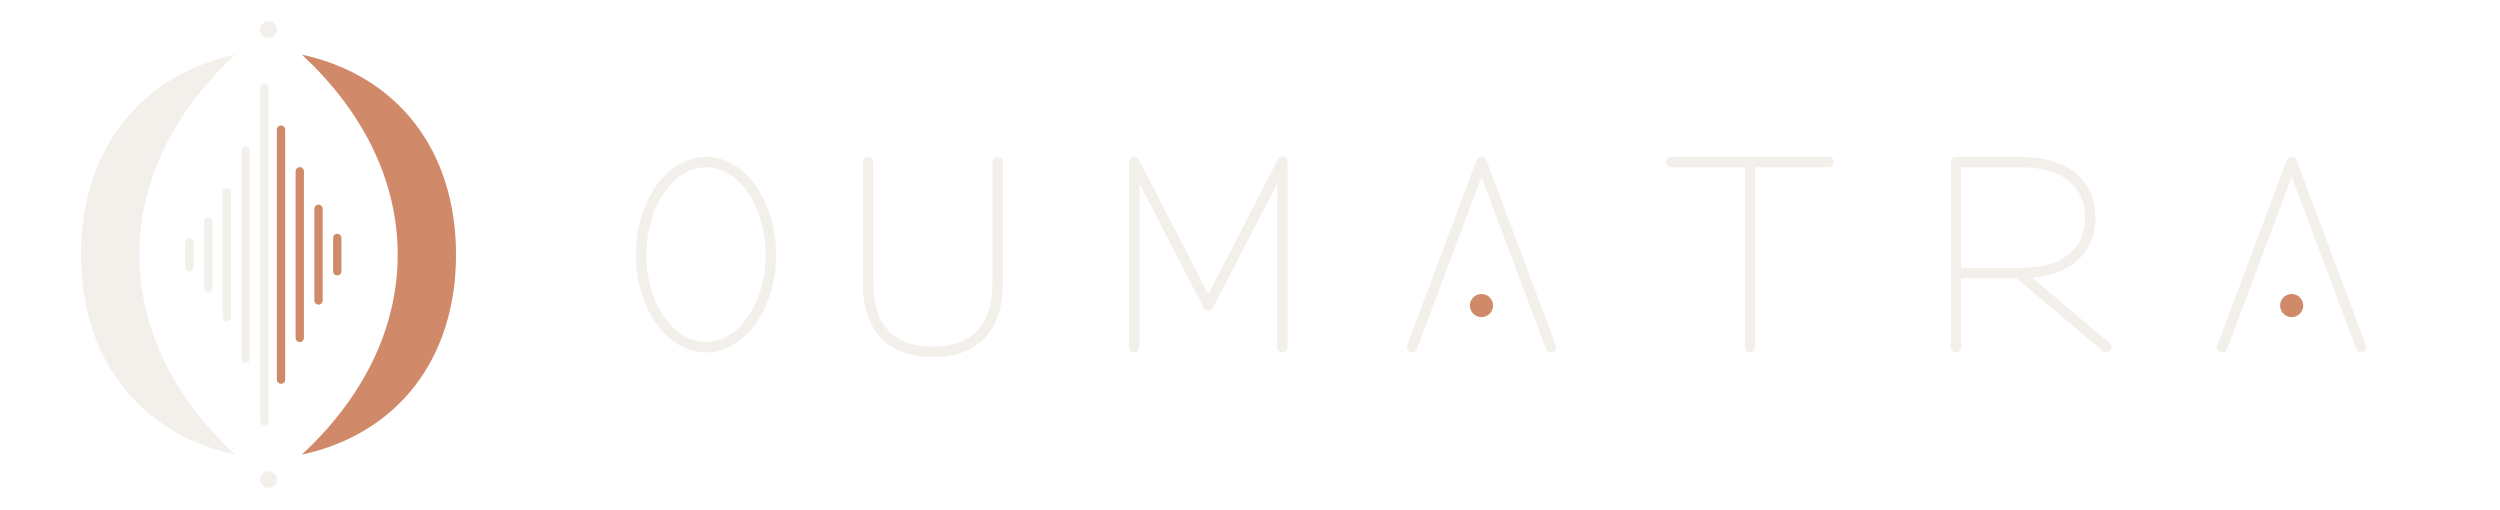
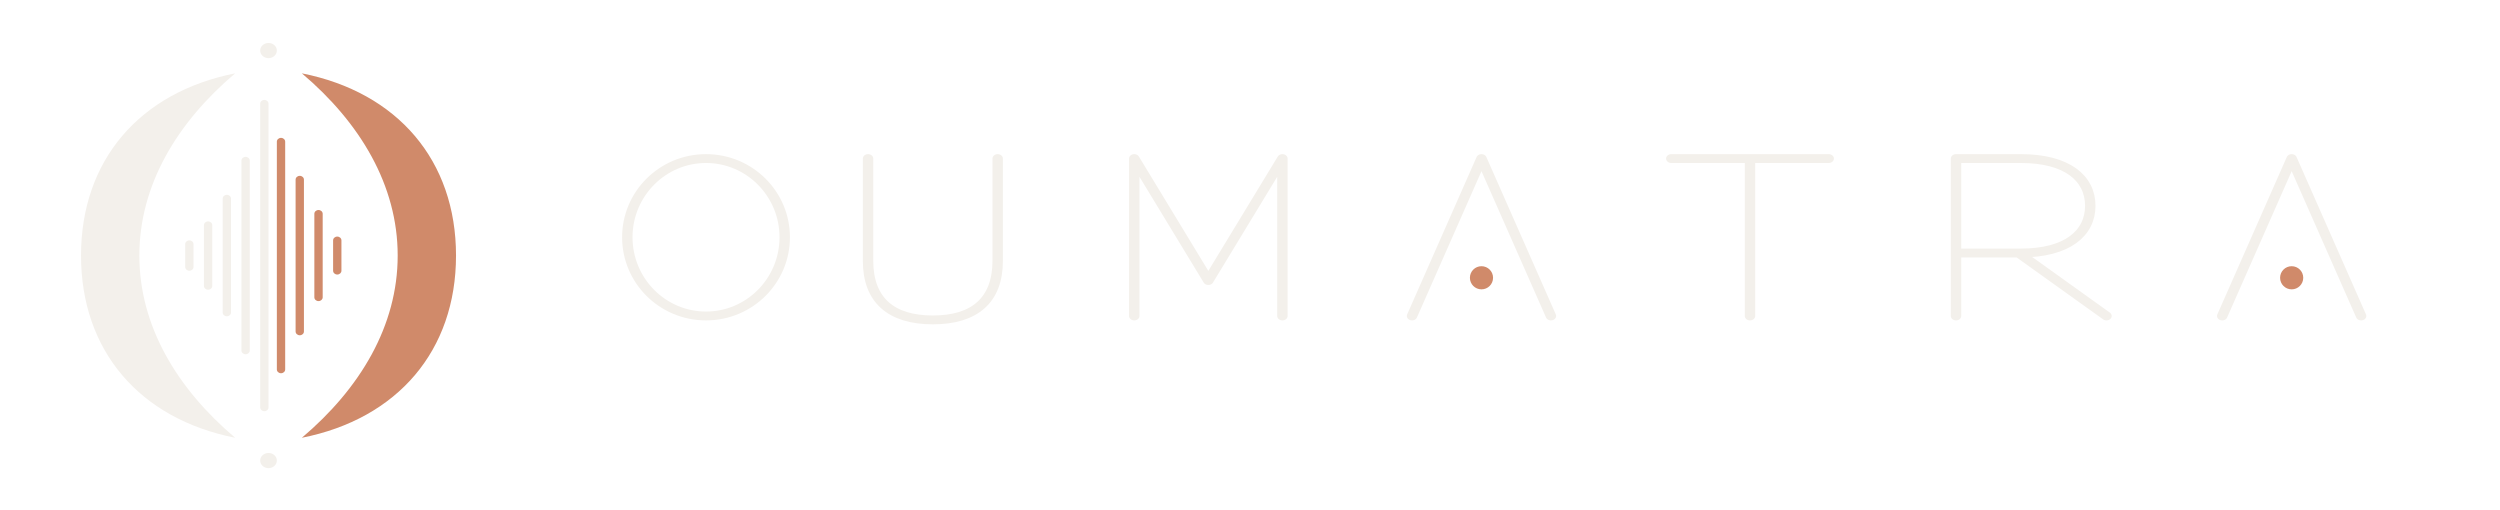
<svg xmlns="http://www.w3.org/2000/svg" viewBox="0 0 1080 220" role="img" aria-labelledby="title">
-   <g transform="translate(8 2) scale(.9)">
+   <g transform="translate(8 12) scale(.9 .82)">
    <path fill="#F3F0EB" d="M104 24C58 34 30 70 30 120s28 86 74 96C76 190 58 157 58 120s18-70 46-96Z" />
    <path fill="#D08A6A" d="M136 24c46 10 74 46 74 96s-28 86-74 96c28-26 46-59 46-96s-18-70-46-96Z" />
    <g fill="#F3F0EB">
      <rect x="80" y="112" width="4" height="16" rx="2" />
      <rect x="89" y="102" width="4" height="36" rx="2" />
      <rect x="98" y="88" width="4" height="64" rx="2" />
      <rect x="107" y="68" width="4" height="104" rx="2" />
      <rect x="116" y="38" width="4" height="164" rx="2" />
    </g>
    <g fill="#D08A6A">
      <rect x="124" y="58" width="4" height="124" rx="2" />
      <rect x="133" y="78" width="4" height="84" rx="2" />
      <rect x="142" y="96" width="4" height="48" rx="2" />
      <rect x="151" y="110" width="4" height="20" rx="2" />
    </g>
    <circle cx="120" cy="12" r="4" fill="#F3F0EB" />
    <circle cx="120" cy="228" r="4" fill="#F3F0EB" />
  </g>
-   <g transform="translate(270 40)" fill="none" stroke="#F3F0EB" stroke-width="4.5" stroke-linecap="round" stroke-linejoin="round">
-     <ellipse cx="35" cy="70" rx="28" ry="40" />
+   <g transform="translate(270 43) scale(1 .85)" fill="none" stroke="#F3F0EB" stroke-width="4.5" stroke-linecap="round" stroke-linejoin="round">
+     <ellipse cx="35" cy="70" rx="34" ry="40" />
    <path d="M105 30v52c0 20 10 30 28 30s28-10 28-30V30M220 110V30l32 62 32-62v80M340 110l30-80 30 80M452 30h68m-34 0v80M575 110V30h28c20 0 30 10 30 24s-10 24-30 24h-28m27 0 38 32M690 110l30-80 30 80" />
  </g>
  <g fill="#D08A6A">
-     <circle cx="640" cy="132" r="5" />
-     <circle cx="990" cy="132" r="5" />
+     <circle cx="640" cy="120" r="5" />
+     <circle cx="990" cy="120" r="5" />
  </g>
</svg>
